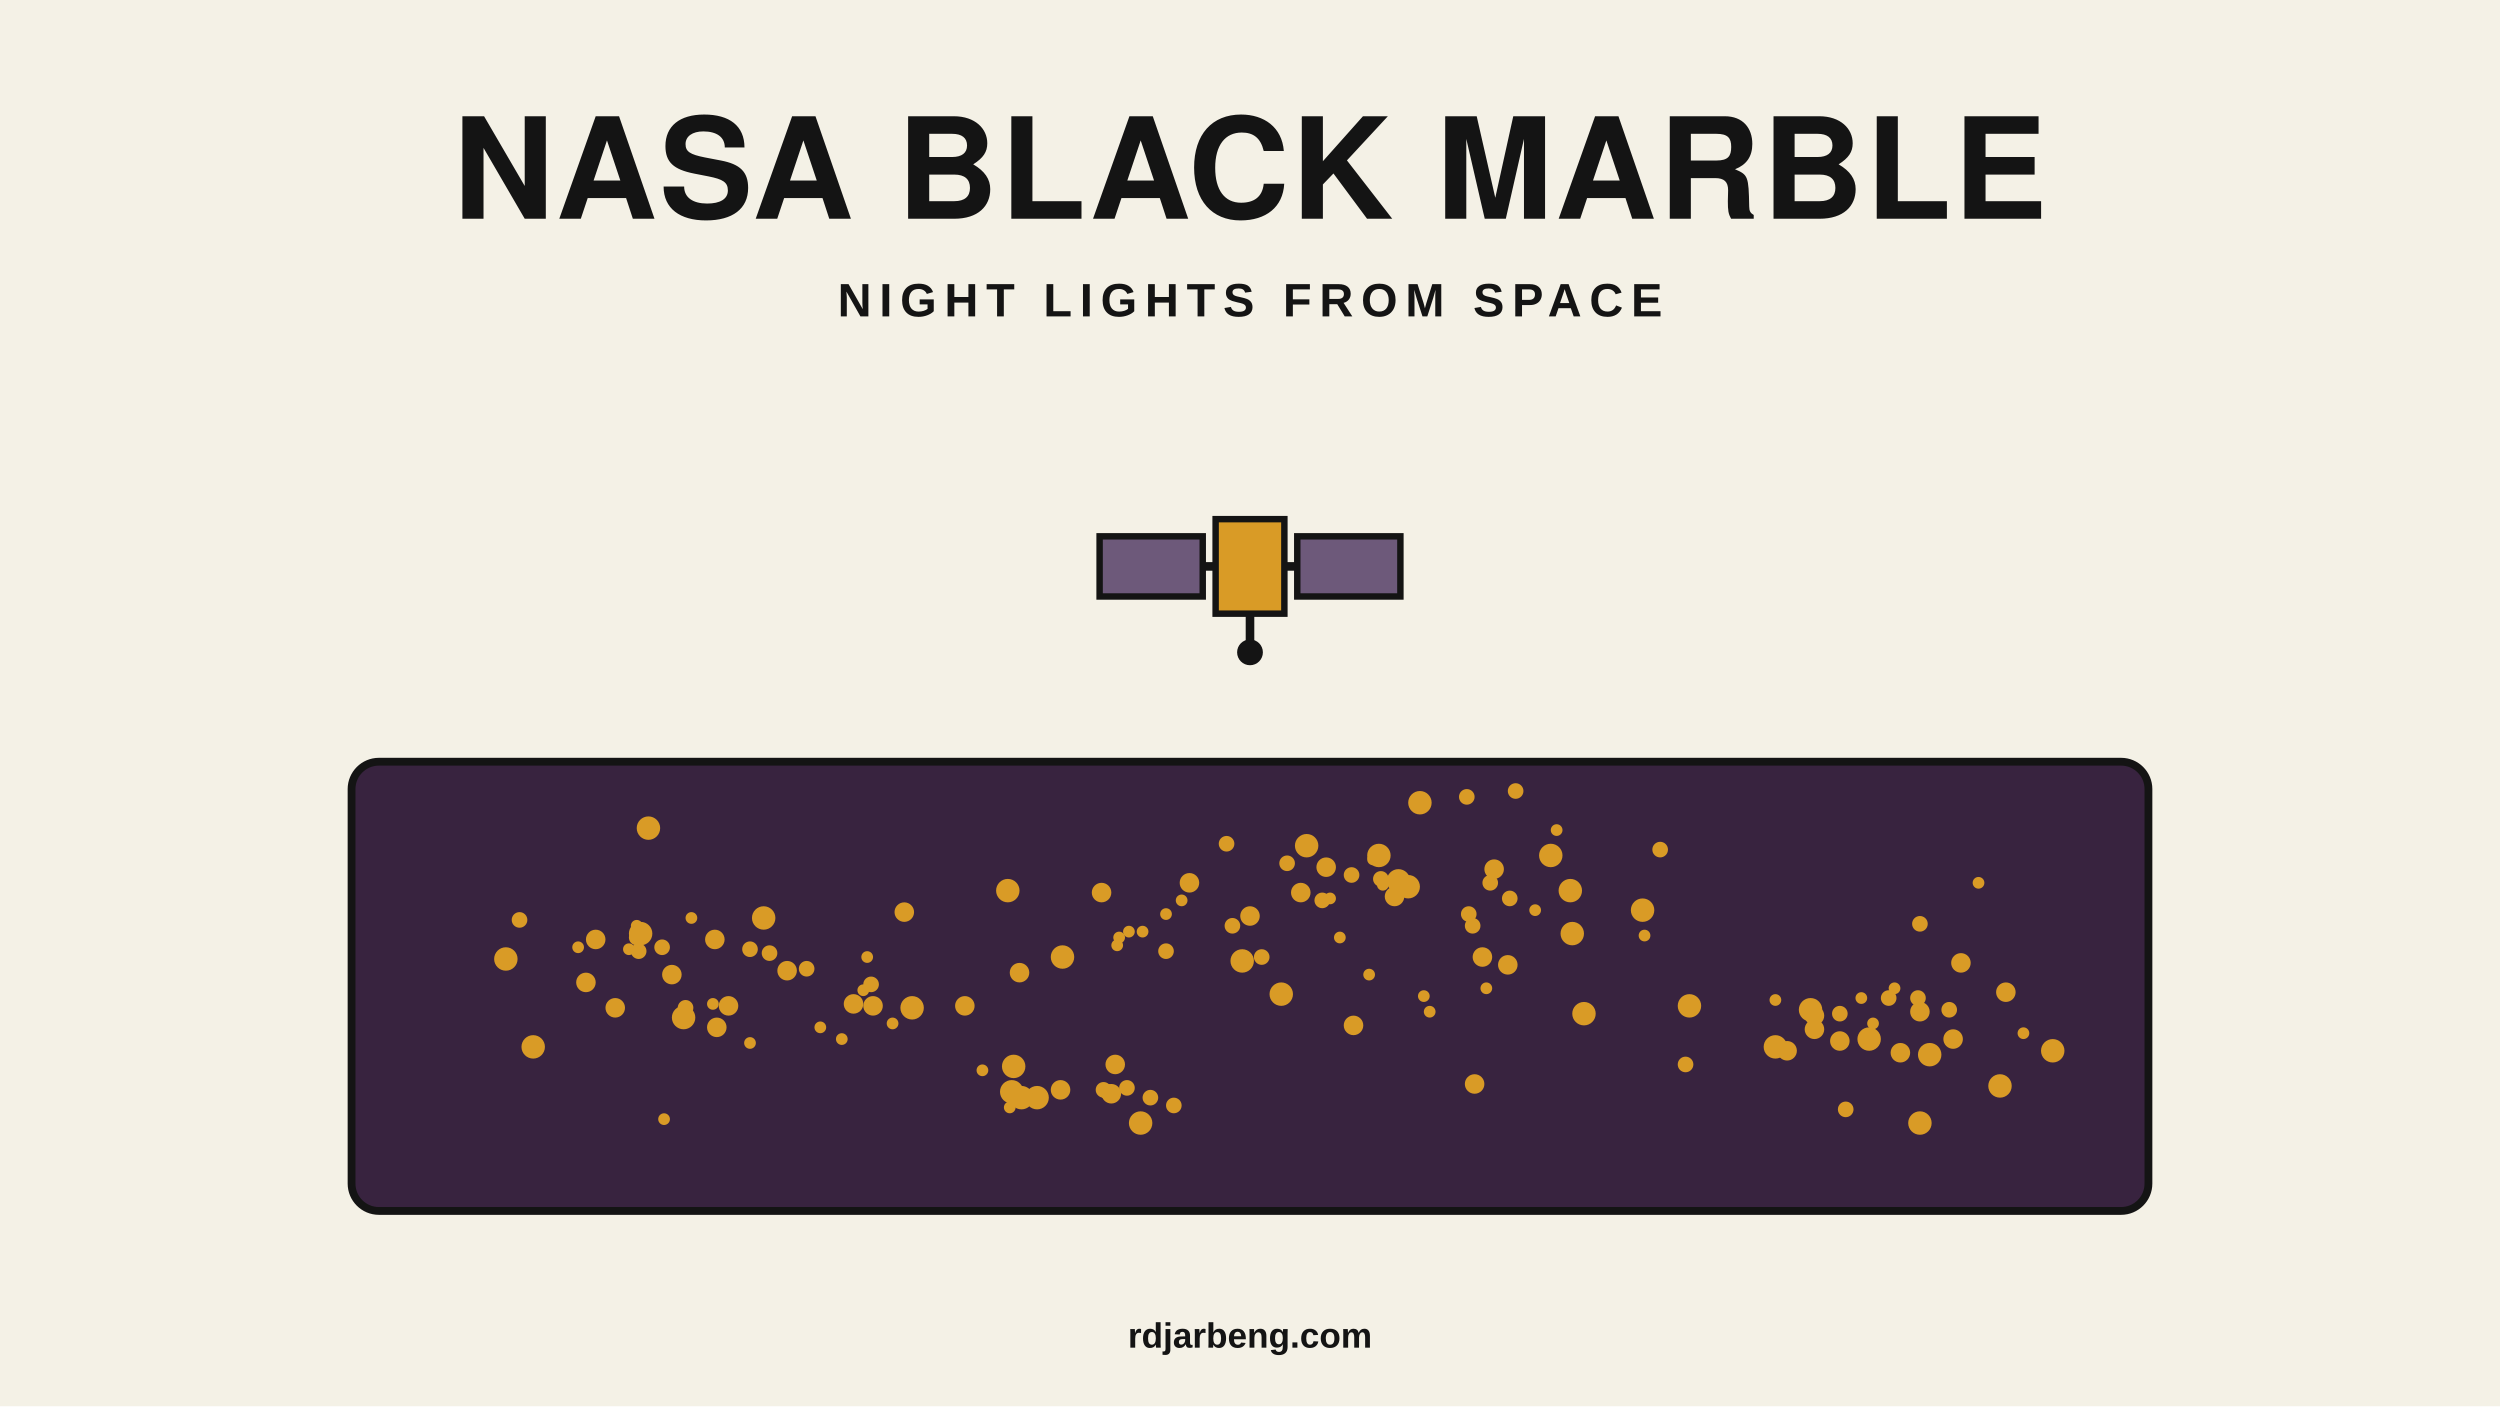
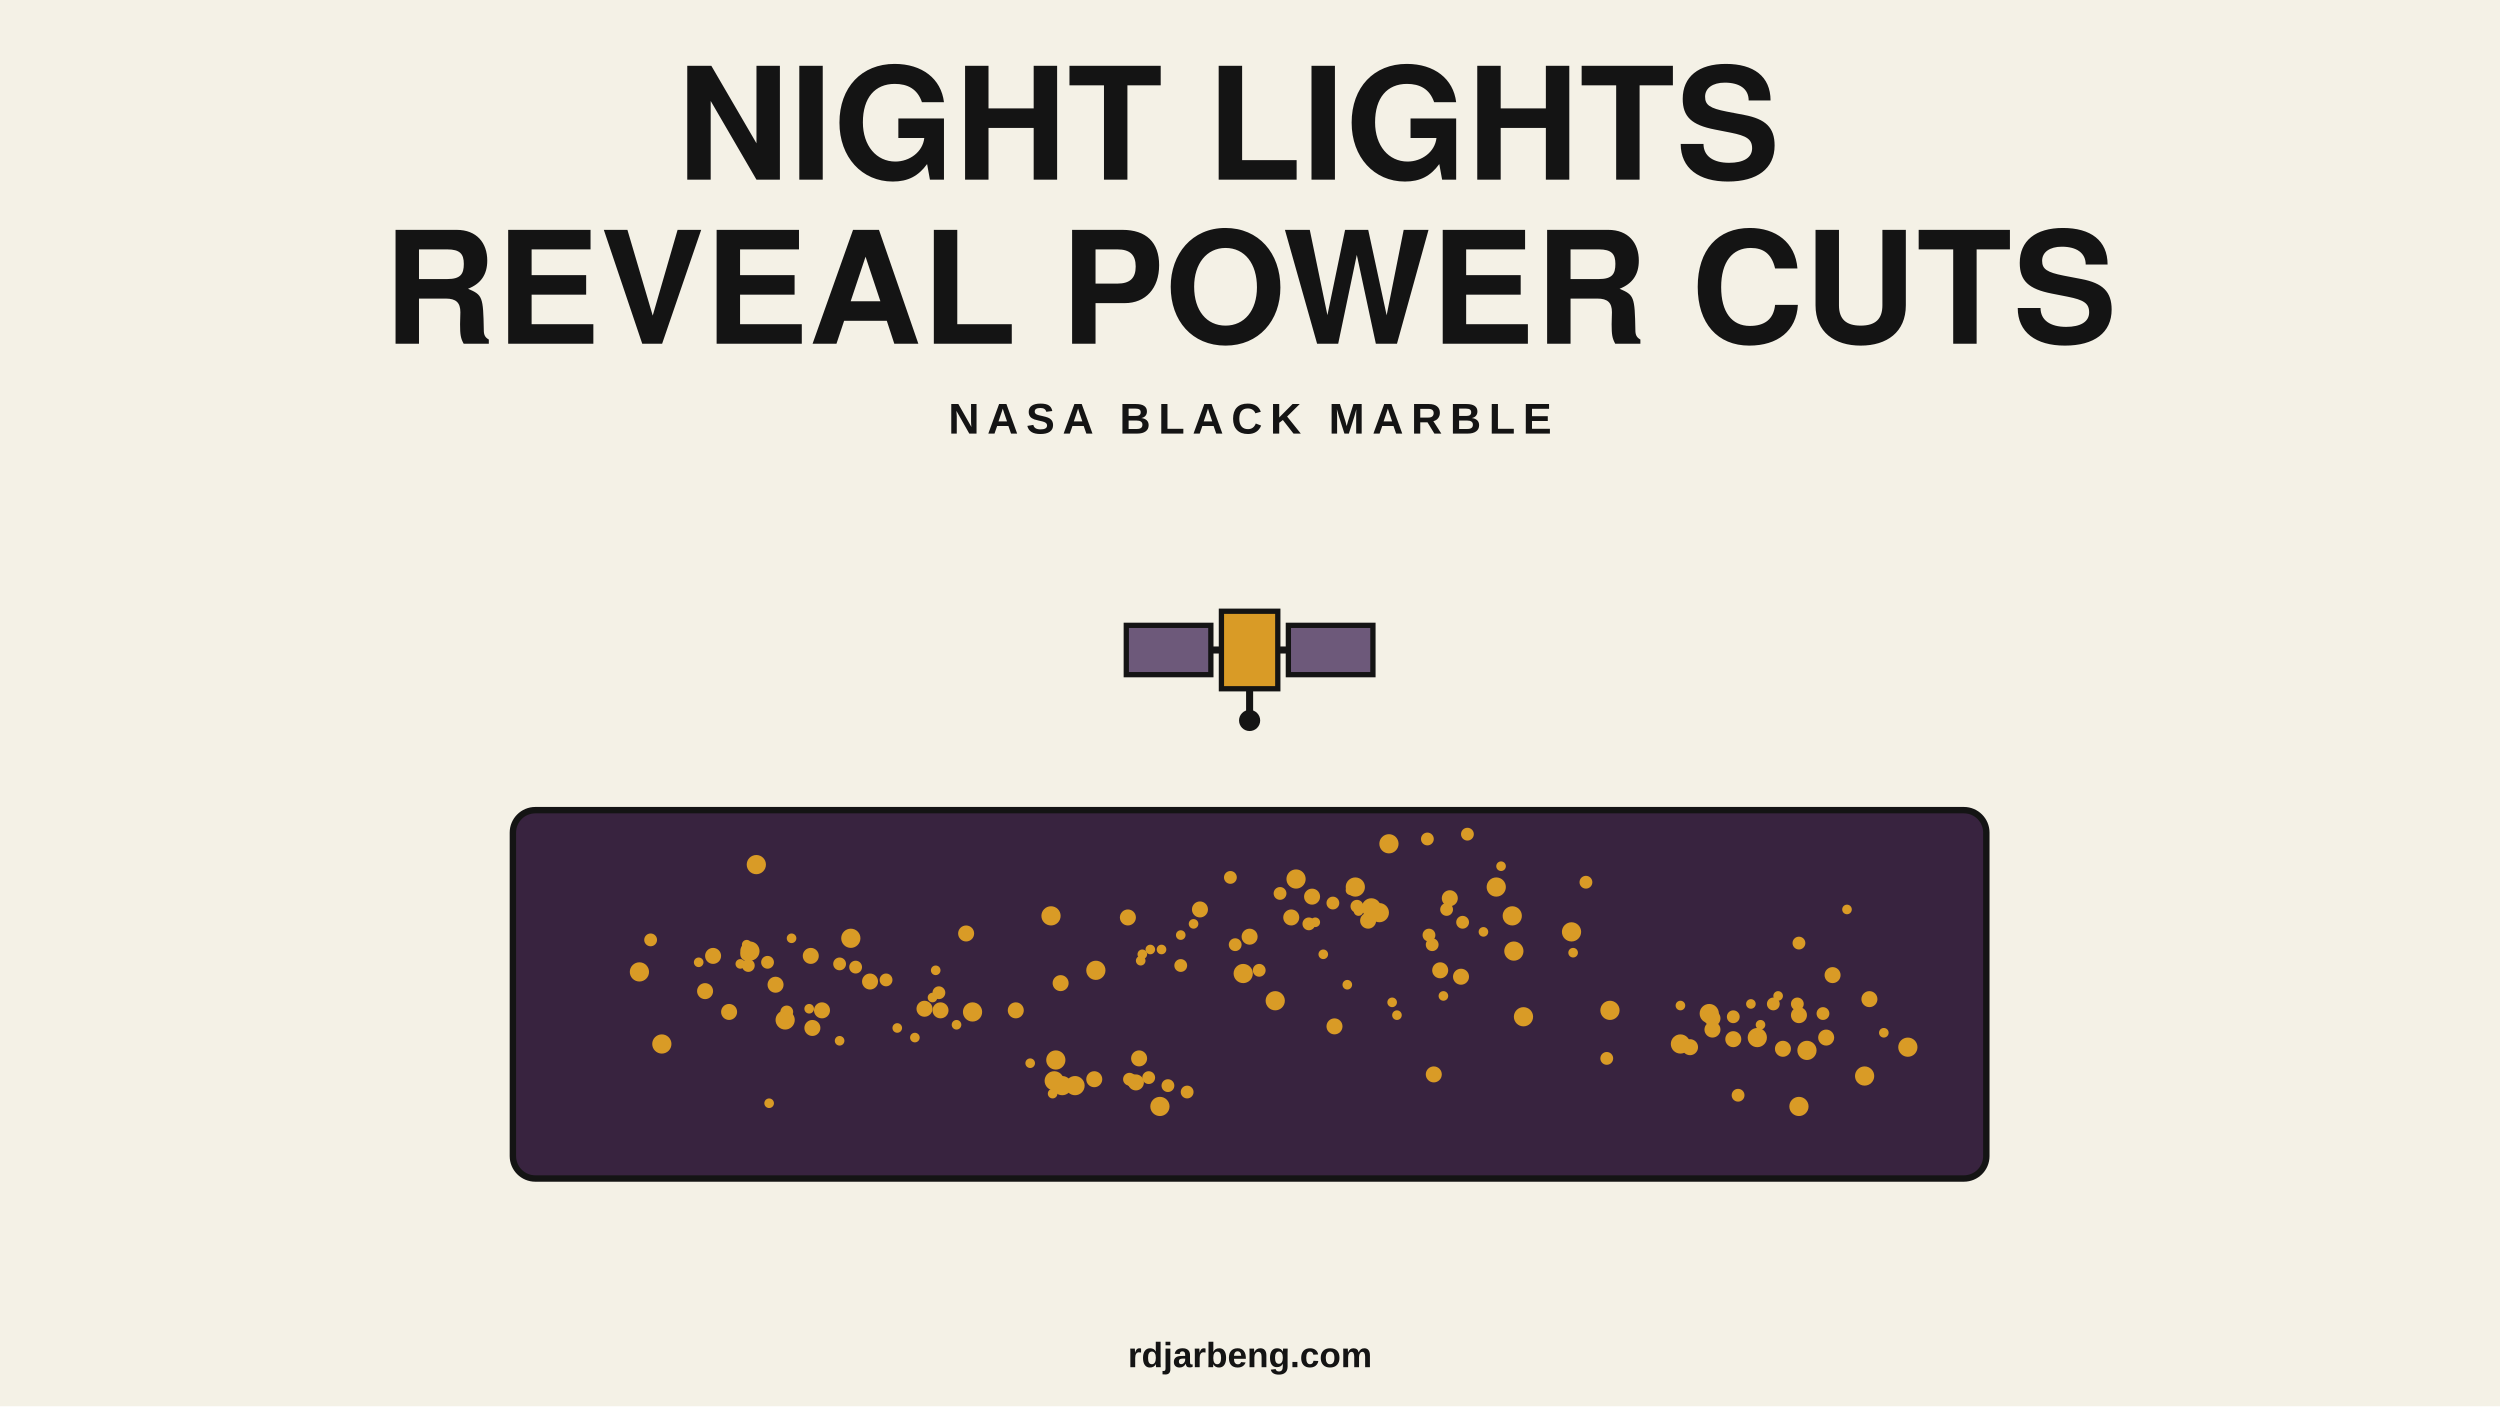
<svg xmlns="http://www.w3.org/2000/svg" viewBox="0 0 1280 720" width="1280" height="720">
  <rect width="1280" height="720" fill="#f4f1e6" />
  <g fill="#141414" font-family="'Arial Black', 'Helvetica Neue', Impact, sans-serif" text-anchor="middle">
-     <text x="640" y="112" font-size="72" font-weight="900" letter-spacing="1">NASA BLACK MARBLE</text>
-     <text x="640" y="162" font-size="24" font-weight="700" letter-spacing="4" font-family="Arial, Helvetica, sans-serif">NIGHT LIGHTS FROM SPACE</text>
+     <text x="640" y="92" font-size="80" font-weight="900">
+       <tspan x="640" dy="0">NIGHT LIGHTS</tspan>
+       <tspan x="640" dy="84">REVEAL POWER CUTS</tspan>
+     </text>
+     <text x="640" y="222" font-size="22" font-weight="700" letter-spacing="4" font-family="Arial, Helvetica, sans-serif">NASA BLACK MARBLE</text>
  </g>
-   <rect x="180" y="390" width="920" height="230" rx="14" fill="#38233f" stroke="#141414" stroke-width="4" />
-   <circle cx="365" cy="514" r="3" fill="#d99b26" />
-   <circle cx="447" cy="515" r="5" fill="#d99b26" />
-   <circle cx="266" cy="471" r="4" fill="#d99b26" />
-   <circle cx="442" cy="507" r="3" fill="#d99b26" />
-   <circle cx="384" cy="534" r="3" fill="#d99b26" />
-   <circle cx="394" cy="488" r="4" fill="#d99b26" />
-   <circle cx="326" cy="474" r="3" fill="#d99b26" />
-   <circle cx="327" cy="487" r="4" fill="#d99b26" />
-   <circle cx="494" cy="515" r="5" fill="#d99b26" />
-   <circle cx="315" cy="516" r="5" fill="#d99b26" />
-   <circle cx="296" cy="485" r="3" fill="#d99b26" />
-   <circle cx="305" cy="481" r="5" fill="#d99b26" />
-   <circle cx="457" cy="524" r="3" fill="#d99b26" />
-   <circle cx="328" cy="478" r="6" fill="#d99b26" />
-   <circle cx="391" cy="470" r="6" fill="#d99b26" />
-   <circle cx="351" cy="516" r="4" fill="#d99b26" />
-   <circle cx="366" cy="481" r="5" fill="#d99b26" />
-   <circle cx="259" cy="491" r="6" fill="#d99b26" />
-   <circle cx="340" cy="573" r="3" fill="#d99b26" />
-   <circle cx="344" cy="499" r="5" fill="#d99b26" />
-   <circle cx="420" cy="526" r="3" fill="#d99b26" />
-   <circle cx="403" cy="497" r="5" fill="#d99b26" />
-   <circle cx="350" cy="521" r="6" fill="#d99b26" />
-   <circle cx="322" cy="486" r="3" fill="#d99b26" />
-   <circle cx="444" cy="490" r="3" fill="#d99b26" />
-   <circle cx="467" cy="516" r="6" fill="#d99b26" />
-   <circle cx="367" cy="526" r="5" fill="#d99b26" />
-   <circle cx="446" cy="504" r="4" fill="#d99b26" />
-   <circle cx="326" cy="480" r="4" fill="#d99b26" />
-   <circle cx="384" cy="486" r="4" fill="#d99b26" />
-   <circle cx="273" cy="536" r="6" fill="#d99b26" />
-   <circle cx="437" cy="514" r="5" fill="#d99b26" />
-   <circle cx="463" cy="467" r="5" fill="#d99b26" />
-   <circle cx="332" cy="424" r="6" fill="#d99b26" />
-   <circle cx="413" cy="496" r="4" fill="#d99b26" />
-   <circle cx="431" cy="532" r="3" fill="#d99b26" />
-   <circle cx="300" cy="503" r="5" fill="#d99b26" />
-   <circle cx="373" cy="515" r="5" fill="#d99b26" />
-   <circle cx="339" cy="485" r="4" fill="#d99b26" />
-   <circle cx="354" cy="470" r="3" fill="#d99b26" />
-   <circle cx="544" cy="490" r="6" fill="#d99b26" />
-   <circle cx="636" cy="492" r="6" fill="#d99b26" />
-   <circle cx="681" cy="460" r="3" fill="#d99b26" />
-   <circle cx="786" cy="466" r="3" fill="#d99b26" />
-   <circle cx="686" cy="480" r="3" fill="#d99b26" />
-   <circle cx="609" cy="452" r="5" fill="#d99b26" />
-   <circle cx="677" cy="461" r="4" fill="#d99b26" />
-   <circle cx="666" cy="457" r="5" fill="#d99b26" />
-   <circle cx="804" cy="456" r="6" fill="#d99b26" />
-   <circle cx="811" cy="519" r="6" fill="#d99b26" />
-   <circle cx="631" cy="474" r="4" fill="#d99b26" />
-   <circle cx="759" cy="490" r="5" fill="#d99b26" />
-   <circle cx="578" cy="477" r="3" fill="#d99b26" />
-   <circle cx="755" cy="555" r="5" fill="#d99b26" />
-   <circle cx="761" cy="506" r="3" fill="#d99b26" />
-   <circle cx="703" cy="440" r="3" fill="#d99b26" />
-   <circle cx="679" cy="444" r="5" fill="#d99b26" />
-   <circle cx="763" cy="452" r="4" fill="#d99b26" />
-   <circle cx="564" cy="457" r="5" fill="#d99b26" />
-   <circle cx="628" cy="432" r="4" fill="#d99b26" />
-   <circle cx="751" cy="408" r="4" fill="#d99b26" />
-   <circle cx="729" cy="510" r="3" fill="#d99b26" />
-   <circle cx="841" cy="466" r="6" fill="#d99b26" />
-   <circle cx="693" cy="525" r="5" fill="#d99b26" />
-   <circle cx="522" cy="498" r="5" fill="#d99b26" />
-   <circle cx="773" cy="460" r="4" fill="#d99b26" />
-   <circle cx="772" cy="494" r="5" fill="#d99b26" />
-   <circle cx="732" cy="518" r="3" fill="#d99b26" />
-   <circle cx="585" cy="477" r="3" fill="#d99b26" />
-   <circle cx="721" cy="454" r="6" fill="#d99b26" />
-   <circle cx="727" cy="411" r="6" fill="#d99b26" />
-   <circle cx="765" cy="445" r="5" fill="#d99b26" />
-   <circle cx="865" cy="515" r="6" fill="#d99b26" />
-   <circle cx="572" cy="484" r="3" fill="#d99b26" />
-   <circle cx="692" cy="448" r="4" fill="#d99b26" />
-   <circle cx="805" cy="478" r="6" fill="#d99b26" />
-   <circle cx="716" cy="451" r="6" fill="#d99b26" />
-   <circle cx="659" cy="442" r="4" fill="#d99b26" />
-   <circle cx="842" cy="479" r="3" fill="#d99b26" />
-   <circle cx="516" cy="456" r="6" fill="#d99b26" />
-   <circle cx="752" cy="468" r="4" fill="#d99b26" />
-   <circle cx="754" cy="474" r="4" fill="#d99b26" />
-   <circle cx="706" cy="438" r="6" fill="#d99b26" />
-   <circle cx="714" cy="459" r="5" fill="#d99b26" />
-   <circle cx="794" cy="438" r="6" fill="#d99b26" />
-   <circle cx="776" cy="405" r="4" fill="#d99b26" />
-   <circle cx="605" cy="461" r="3" fill="#d99b26" />
-   <circle cx="797" cy="425" r="3" fill="#d99b26" />
-   <circle cx="707" cy="450" r="4" fill="#d99b26" />
-   <circle cx="573" cy="480" r="3" fill="#d99b26" />
-   <circle cx="656" cy="509" r="6" fill="#d99b26" />
-   <circle cx="708" cy="453" r="3" fill="#d99b26" />
-   <circle cx="701" cy="499" r="3" fill="#d99b26" />
-   <circle cx="597" cy="468" r="3" fill="#d99b26" />
-   <circle cx="597" cy="487" r="4" fill="#d99b26" />
-   <circle cx="669" cy="433" r="6" fill="#d99b26" />
-   <circle cx="640" cy="469" r="5" fill="#d99b26" />
-   <circle cx="850" cy="435" r="4" fill="#d99b26" />
-   <circle cx="723" cy="453" r="3" fill="#d99b26" />
-   <circle cx="646" cy="490" r="4" fill="#d99b26" />
-   <circle cx="929" cy="527" r="5" fill="#d99b26" />
-   <circle cx="983" cy="473" r="4" fill="#d99b26" />
-   <circle cx="1027" cy="508" r="5" fill="#d99b26" />
-   <circle cx="1024" cy="556" r="6" fill="#d99b26" />
-   <circle cx="983" cy="575" r="6" fill="#d99b26" />
-   <circle cx="982" cy="511" r="4" fill="#d99b26" />
-   <circle cx="988" cy="540" r="6" fill="#d99b26" />
-   <circle cx="942" cy="533" r="5" fill="#d99b26" />
-   <circle cx="1000" cy="532" r="5" fill="#d99b26" />
-   <circle cx="909" cy="512" r="3" fill="#d99b26" />
-   <circle cx="915" cy="538" r="5" fill="#d99b26" />
-   <circle cx="942" cy="519" r="4" fill="#d99b26" />
-   <circle cx="983" cy="518" r="5" fill="#d99b26" />
-   <circle cx="945" cy="568" r="4" fill="#d99b26" />
-   <circle cx="957" cy="532" r="6" fill="#d99b26" />
-   <circle cx="1004" cy="493" r="5" fill="#d99b26" />
-   <circle cx="909" cy="536" r="6" fill="#d99b26" />
-   <circle cx="953" cy="511" r="3" fill="#d99b26" />
-   <circle cx="970" cy="506" r="3" fill="#d99b26" />
-   <circle cx="959" cy="524" r="3" fill="#d99b26" />
-   <circle cx="967" cy="511" r="4" fill="#d99b26" />
-   <circle cx="1051" cy="538" r="6" fill="#d99b26" />
-   <circle cx="863" cy="545" r="4" fill="#d99b26" />
-   <circle cx="1036" cy="529" r="3" fill="#d99b26" />
-   <circle cx="998" cy="517" r="4" fill="#d99b26" />
-   <circle cx="973" cy="539" r="5" fill="#d99b26" />
-   <circle cx="927" cy="517" r="6" fill="#d99b26" />
-   <circle cx="929" cy="520" r="5" fill="#d99b26" />
-   <circle cx="1013" cy="452" r="3" fill="#d99b26" />
-   <circle cx="589" cy="562" r="4" fill="#d99b26" />
-   <circle cx="518" cy="559" r="6" fill="#d99b26" />
-   <circle cx="584" cy="575" r="6" fill="#d99b26" />
-   <circle cx="519" cy="546" r="6" fill="#d99b26" />
-   <circle cx="565" cy="558" r="4" fill="#d99b26" />
-   <circle cx="567" cy="559" r="4" fill="#d99b26" />
-   <circle cx="517" cy="567" r="3" fill="#d99b26" />
-   <circle cx="543" cy="558" r="5" fill="#d99b26" />
-   <circle cx="531" cy="562" r="6" fill="#d99b26" />
-   <circle cx="571" cy="545" r="5" fill="#d99b26" />
-   <circle cx="503" cy="548" r="3" fill="#d99b26" />
-   <circle cx="523" cy="562" r="6" fill="#d99b26" />
-   <circle cx="569" cy="560" r="5" fill="#d99b26" />
-   <circle cx="577" cy="557" r="4" fill="#d99b26" />
-   <circle cx="601" cy="566" r="4" fill="#d99b26" />
-   <g transform="translate(640 290) scale(1.1)">
-     <rect x="-70" y="-14" width="48" height="28" fill="#6d597a" stroke="#141414" stroke-width="3" />
-     <rect x="22" y="-14" width="48" height="28" fill="#6d597a" stroke="#141414" stroke-width="3" />
-     <line x1="-22" y1="0" x2="-14" y2="0" stroke="#141414" stroke-width="4" />
-     <line x1="14" y1="0" x2="22" y2="0" stroke="#141414" stroke-width="4" />
-     <rect x="-16" y="-22" width="32" height="44" fill="#d99b26" stroke="#141414" stroke-width="3" />
-     <line x1="0" y1="22" x2="0" y2="36" stroke="#141414" stroke-width="4" />
-     <circle cx="0" cy="40" r="6" fill="#141414" />
+   <g transform="translate(115 95) scale(0.82)">
+     <rect x="180" y="390" width="920" height="230" rx="14" fill="#38233f" stroke="#141414" stroke-width="4" />
+     <circle cx="365" cy="514" r="3" fill="#d99b26" />
+     <circle cx="447" cy="515" r="5" fill="#d99b26" />
+     <circle cx="266" cy="471" r="4" fill="#d99b26" />
+     <circle cx="442" cy="507" r="3" fill="#d99b26" />
+     <circle cx="384" cy="534" r="3" fill="#d99b26" />
+     <circle cx="394" cy="488" r="4" fill="#d99b26" />
+     <circle cx="326" cy="474" r="3" fill="#d99b26" />
+     <circle cx="327" cy="487" r="4" fill="#d99b26" />
+     <circle cx="494" cy="515" r="5" fill="#d99b26" />
+     <circle cx="315" cy="516" r="5" fill="#d99b26" />
+     <circle cx="296" cy="485" r="3" fill="#d99b26" />
+     <circle cx="305" cy="481" r="5" fill="#d99b26" />
+     <circle cx="457" cy="524" r="3" fill="#d99b26" />
+     <circle cx="328" cy="478" r="6" fill="#d99b26" />
+     <circle cx="391" cy="470" r="6" fill="#d99b26" />
+     <circle cx="351" cy="516" r="4" fill="#d99b26" />
+     <circle cx="366" cy="481" r="5" fill="#d99b26" />
+     <circle cx="259" cy="491" r="6" fill="#d99b26" />
+     <circle cx="340" cy="573" r="3" fill="#d99b26" />
+     <circle cx="344" cy="499" r="5" fill="#d99b26" />
+     <circle cx="420" cy="526" r="3" fill="#d99b26" />
+     <circle cx="403" cy="497" r="5" fill="#d99b26" />
+     <circle cx="350" cy="521" r="6" fill="#d99b26" />
+     <circle cx="322" cy="486" r="3" fill="#d99b26" />
+     <circle cx="444" cy="490" r="3" fill="#d99b26" />
+     <circle cx="467" cy="516" r="6" fill="#d99b26" />
+     <circle cx="367" cy="526" r="5" fill="#d99b26" />
+     <circle cx="446" cy="504" r="4" fill="#d99b26" />
+     <circle cx="326" cy="480" r="4" fill="#d99b26" />
+     <circle cx="384" cy="486" r="4" fill="#d99b26" />
+     <circle cx="273" cy="536" r="6" fill="#d99b26" />
+     <circle cx="437" cy="514" r="5" fill="#d99b26" />
+     <circle cx="463" cy="467" r="5" fill="#d99b26" />
+     <circle cx="332" cy="424" r="6" fill="#d99b26" />
+     <circle cx="413" cy="496" r="4" fill="#d99b26" />
+     <circle cx="431" cy="532" r="3" fill="#d99b26" />
+     <circle cx="300" cy="503" r="5" fill="#d99b26" />
+     <circle cx="373" cy="515" r="5" fill="#d99b26" />
+     <circle cx="339" cy="485" r="4" fill="#d99b26" />
+     <circle cx="354" cy="470" r="3" fill="#d99b26" />
+     <circle cx="544" cy="490" r="6" fill="#d99b26" />
+     <circle cx="636" cy="492" r="6" fill="#d99b26" />
+     <circle cx="681" cy="460" r="3" fill="#d99b26" />
+     <circle cx="786" cy="466" r="3" fill="#d99b26" />
+     <circle cx="686" cy="480" r="3" fill="#d99b26" />
+     <circle cx="609" cy="452" r="5" fill="#d99b26" />
+     <circle cx="677" cy="461" r="4" fill="#d99b26" />
+     <circle cx="666" cy="457" r="5" fill="#d99b26" />
+     <circle cx="804" cy="456" r="6" fill="#d99b26" />
+     <circle cx="811" cy="519" r="6" fill="#d99b26" />
+     <circle cx="631" cy="474" r="4" fill="#d99b26" />
+     <circle cx="759" cy="490" r="5" fill="#d99b26" />
+     <circle cx="578" cy="477" r="3" fill="#d99b26" />
+     <circle cx="755" cy="555" r="5" fill="#d99b26" />
+     <circle cx="761" cy="506" r="3" fill="#d99b26" />
+     <circle cx="703" cy="440" r="3" fill="#d99b26" />
+     <circle cx="679" cy="444" r="5" fill="#d99b26" />
+     <circle cx="763" cy="452" r="4" fill="#d99b26" />
+     <circle cx="564" cy="457" r="5" fill="#d99b26" />
+     <circle cx="628" cy="432" r="4" fill="#d99b26" />
+     <circle cx="751" cy="408" r="4" fill="#d99b26" />
+     <circle cx="729" cy="510" r="3" fill="#d99b26" />
+     <circle cx="841" cy="466" r="6" fill="#d99b26" />
+     <circle cx="693" cy="525" r="5" fill="#d99b26" />
+     <circle cx="522" cy="498" r="5" fill="#d99b26" />
+     <circle cx="773" cy="460" r="4" fill="#d99b26" />
+     <circle cx="772" cy="494" r="5" fill="#d99b26" />
+     <circle cx="732" cy="518" r="3" fill="#d99b26" />
+     <circle cx="585" cy="477" r="3" fill="#d99b26" />
+     <circle cx="721" cy="454" r="6" fill="#d99b26" />
+     <circle cx="727" cy="411" r="6" fill="#d99b26" />
+     <circle cx="765" cy="445" r="5" fill="#d99b26" />
+     <circle cx="865" cy="515" r="6" fill="#d99b26" />
+     <circle cx="572" cy="484" r="3" fill="#d99b26" />
+     <circle cx="692" cy="448" r="4" fill="#d99b26" />
+     <circle cx="805" cy="478" r="6" fill="#d99b26" />
+     <circle cx="716" cy="451" r="6" fill="#d99b26" />
+     <circle cx="659" cy="442" r="4" fill="#d99b26" />
+     <circle cx="842" cy="479" r="3" fill="#d99b26" />
+     <circle cx="516" cy="456" r="6" fill="#d99b26" />
+     <circle cx="752" cy="468" r="4" fill="#d99b26" />
+     <circle cx="754" cy="474" r="4" fill="#d99b26" />
+     <circle cx="706" cy="438" r="6" fill="#d99b26" />
+     <circle cx="714" cy="459" r="5" fill="#d99b26" />
+     <circle cx="794" cy="438" r="6" fill="#d99b26" />
+     <circle cx="776" cy="405" r="4" fill="#d99b26" />
+     <circle cx="605" cy="461" r="3" fill="#d99b26" />
+     <circle cx="797" cy="425" r="3" fill="#d99b26" />
+     <circle cx="707" cy="450" r="4" fill="#d99b26" />
+     <circle cx="573" cy="480" r="3" fill="#d99b26" />
+     <circle cx="656" cy="509" r="6" fill="#d99b26" />
+     <circle cx="708" cy="453" r="3" fill="#d99b26" />
+     <circle cx="701" cy="499" r="3" fill="#d99b26" />
+     <circle cx="597" cy="468" r="3" fill="#d99b26" />
+     <circle cx="597" cy="487" r="4" fill="#d99b26" />
+     <circle cx="669" cy="433" r="6" fill="#d99b26" />
+     <circle cx="640" cy="469" r="5" fill="#d99b26" />
+     <circle cx="850" cy="435" r="4" fill="#d99b26" />
+     <circle cx="723" cy="453" r="3" fill="#d99b26" />
+     <circle cx="646" cy="490" r="4" fill="#d99b26" />
+     <circle cx="929" cy="527" r="5" fill="#d99b26" />
+     <circle cx="983" cy="473" r="4" fill="#d99b26" />
+     <circle cx="1027" cy="508" r="5" fill="#d99b26" />
+     <circle cx="1024" cy="556" r="6" fill="#d99b26" />
+     <circle cx="983" cy="575" r="6" fill="#d99b26" />
+     <circle cx="982" cy="511" r="4" fill="#d99b26" />
+     <circle cx="988" cy="540" r="6" fill="#d99b26" />
+     <circle cx="942" cy="533" r="5" fill="#d99b26" />
+     <circle cx="1000" cy="532" r="5" fill="#d99b26" />
+     <circle cx="909" cy="512" r="3" fill="#d99b26" />
+     <circle cx="915" cy="538" r="5" fill="#d99b26" />
+     <circle cx="942" cy="519" r="4" fill="#d99b26" />
+     <circle cx="983" cy="518" r="5" fill="#d99b26" />
+     <circle cx="945" cy="568" r="4" fill="#d99b26" />
+     <circle cx="957" cy="532" r="6" fill="#d99b26" />
+     <circle cx="1004" cy="493" r="5" fill="#d99b26" />
+     <circle cx="909" cy="536" r="6" fill="#d99b26" />
+     <circle cx="953" cy="511" r="3" fill="#d99b26" />
+     <circle cx="970" cy="506" r="3" fill="#d99b26" />
+     <circle cx="959" cy="524" r="3" fill="#d99b26" />
+     <circle cx="967" cy="511" r="4" fill="#d99b26" />
+     <circle cx="1051" cy="538" r="6" fill="#d99b26" />
+     <circle cx="863" cy="545" r="4" fill="#d99b26" />
+     <circle cx="1036" cy="529" r="3" fill="#d99b26" />
+     <circle cx="998" cy="517" r="4" fill="#d99b26" />
+     <circle cx="973" cy="539" r="5" fill="#d99b26" />
+     <circle cx="927" cy="517" r="6" fill="#d99b26" />
+     <circle cx="929" cy="520" r="5" fill="#d99b26" />
+     <circle cx="1013" cy="452" r="3" fill="#d99b26" />
+     <circle cx="589" cy="562" r="4" fill="#d99b26" />
+     <circle cx="518" cy="559" r="6" fill="#d99b26" />
+     <circle cx="584" cy="575" r="6" fill="#d99b26" />
+     <circle cx="519" cy="546" r="6" fill="#d99b26" />
+     <circle cx="565" cy="558" r="4" fill="#d99b26" />
+     <circle cx="567" cy="559" r="4" fill="#d99b26" />
+     <circle cx="517" cy="567" r="3" fill="#d99b26" />
+     <circle cx="543" cy="558" r="5" fill="#d99b26" />
+     <circle cx="531" cy="562" r="6" fill="#d99b26" />
+     <circle cx="571" cy="545" r="5" fill="#d99b26" />
+     <circle cx="503" cy="548" r="3" fill="#d99b26" />
+     <circle cx="523" cy="562" r="6" fill="#d99b26" />
+     <circle cx="569" cy="560" r="5" fill="#d99b26" />
+     <circle cx="577" cy="557" r="4" fill="#d99b26" />
+     <circle cx="601" cy="566" r="4" fill="#d99b26" />
+     <g transform="translate(640 290) scale(1.1)">
+       <rect x="-70" y="-14" width="48" height="28" fill="#6d597a" stroke="#141414" stroke-width="3" />
+       <rect x="22" y="-14" width="48" height="28" fill="#6d597a" stroke="#141414" stroke-width="3" />
+       <line x1="-22" y1="0" x2="-14" y2="0" stroke="#141414" stroke-width="4" />
+       <line x1="14" y1="0" x2="22" y2="0" stroke="#141414" stroke-width="4" />
+       <rect x="-16" y="-22" width="32" height="44" fill="#d99b26" stroke="#141414" stroke-width="3" />
+       <line x1="0" y1="22" x2="0" y2="36" stroke="#141414" stroke-width="4" />
+       <circle cx="0" cy="40" r="6" fill="#141414" />
+     </g>
  </g>
-   <text x="640" y="690" font-family="Arial, Helvetica, sans-serif" font-size="18" font-weight="600" fill="#141414" text-anchor="middle">rdjarbeng.com</text>
+   <text x="640" y="700" font-family="Arial, Helvetica, sans-serif" font-size="18" font-weight="600" fill="#141414" text-anchor="middle">rdjarbeng.com</text>
</svg>
